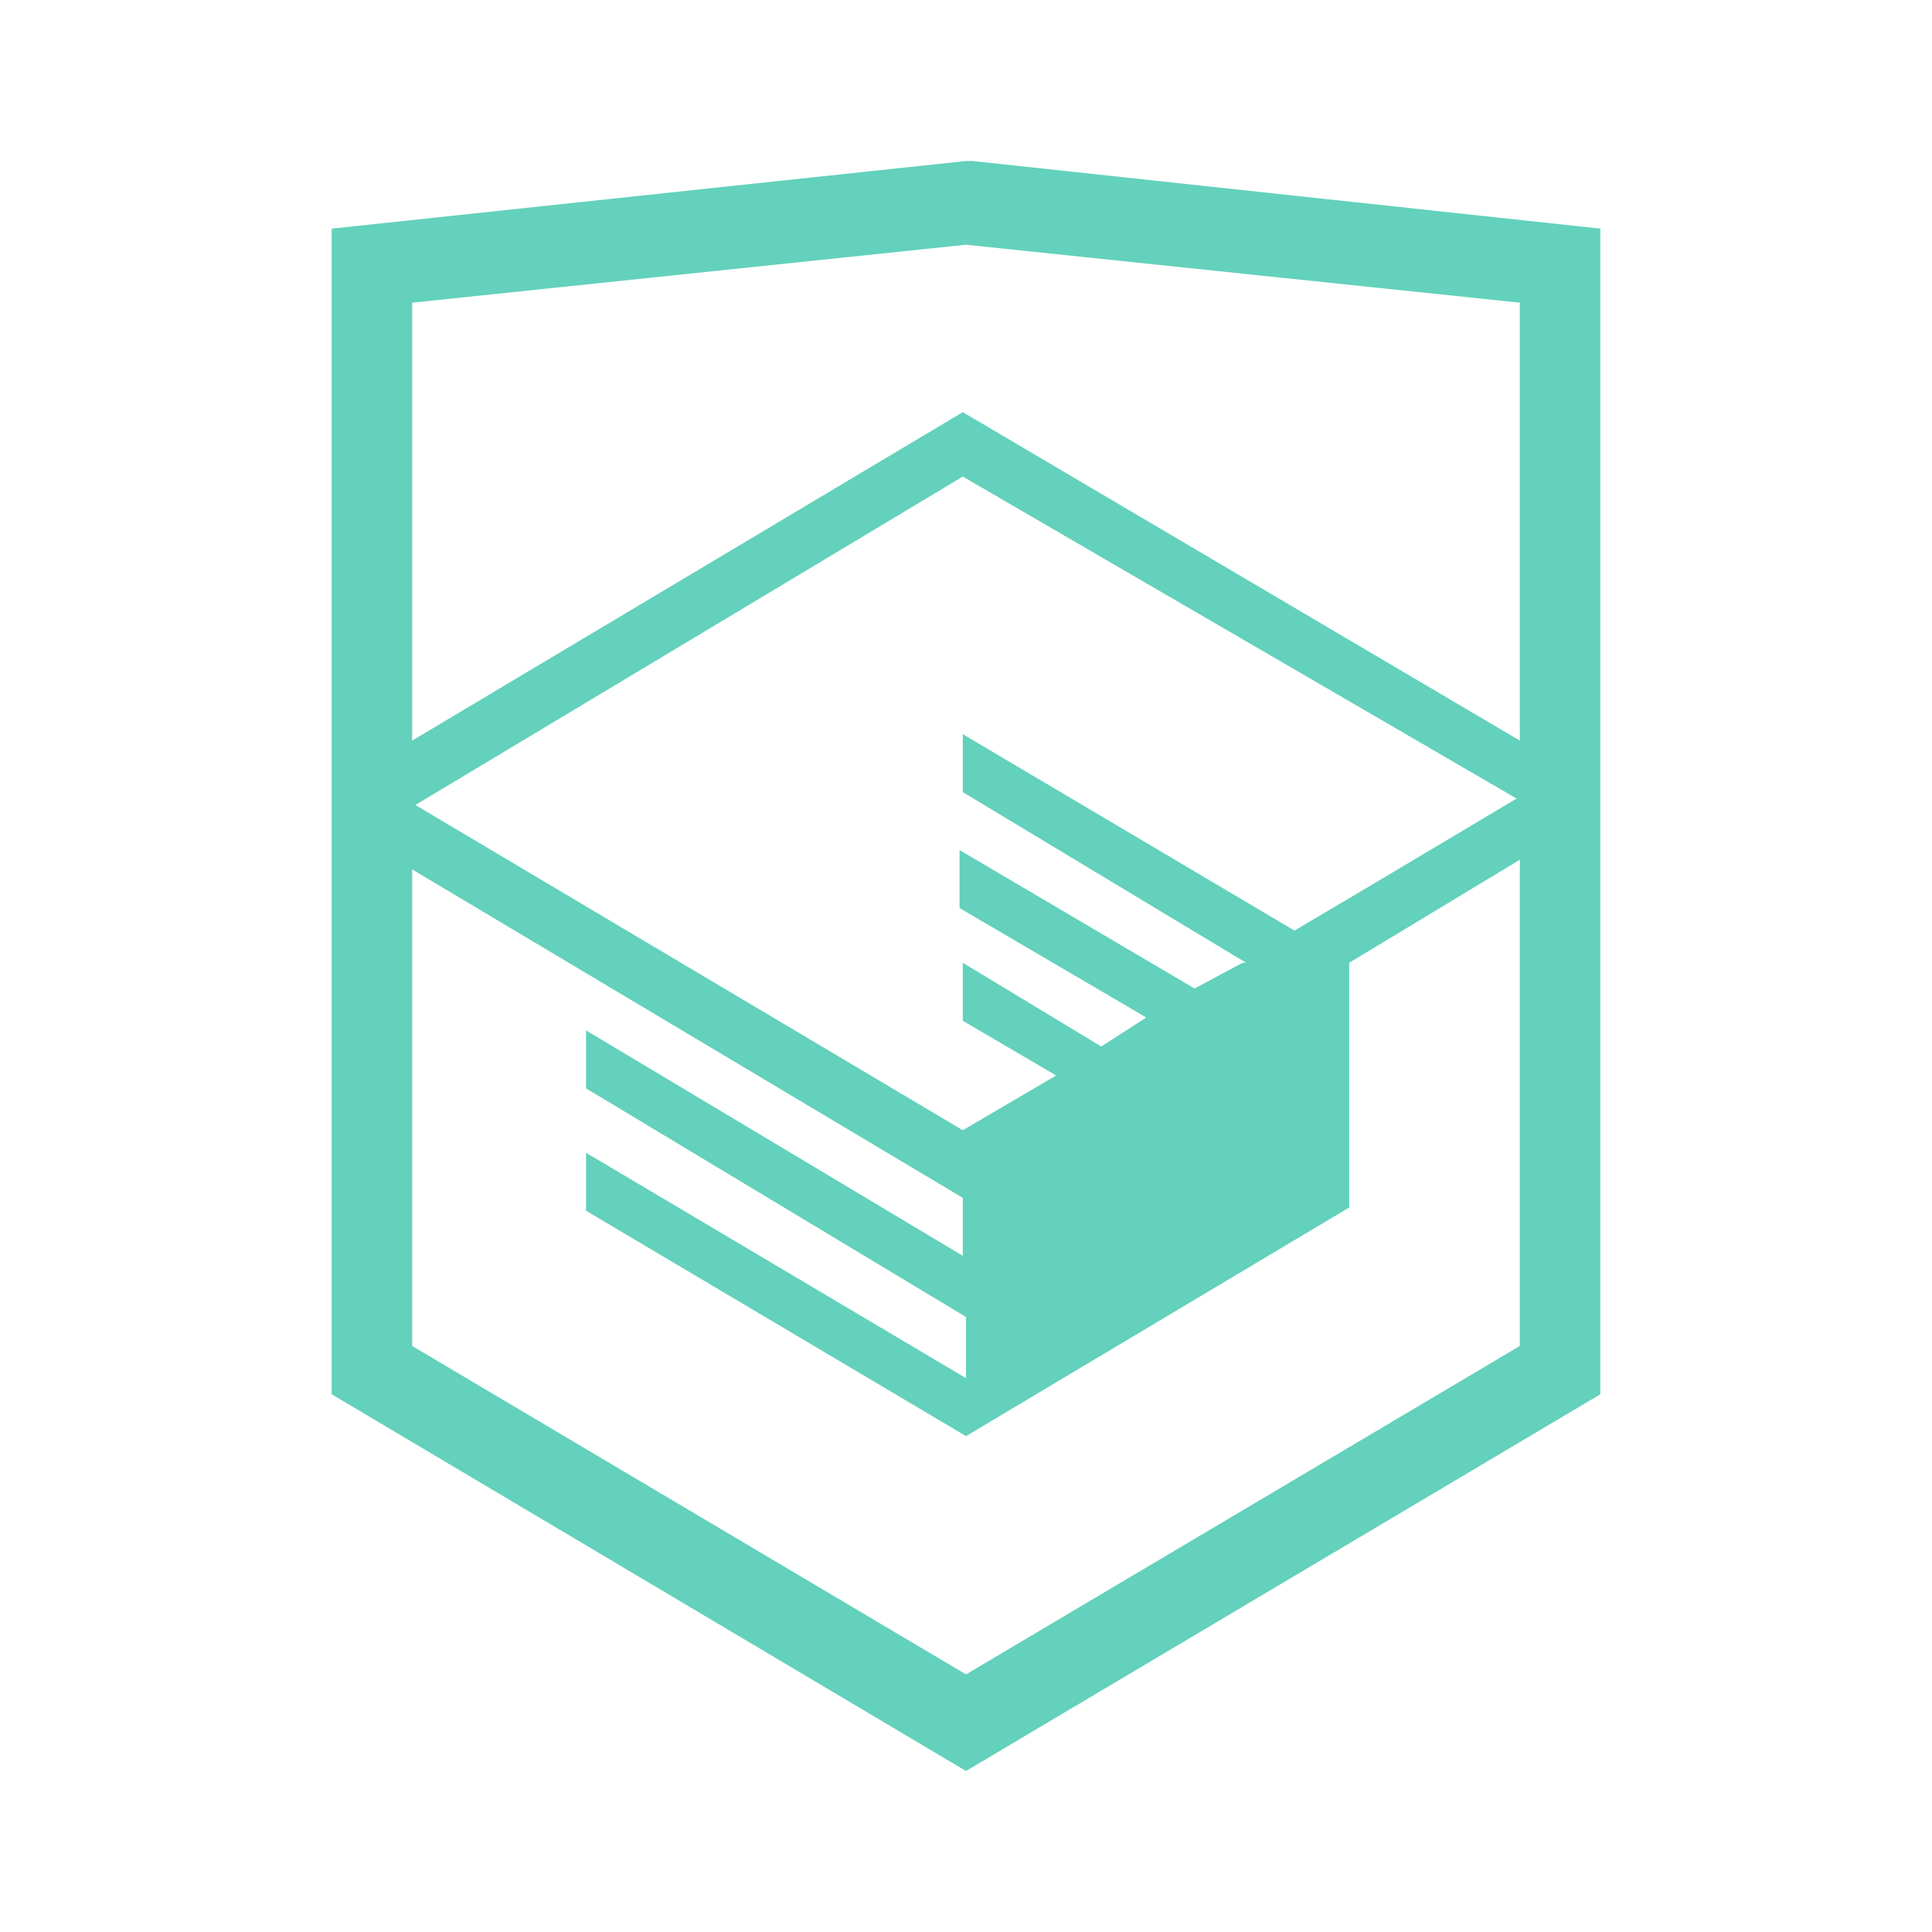
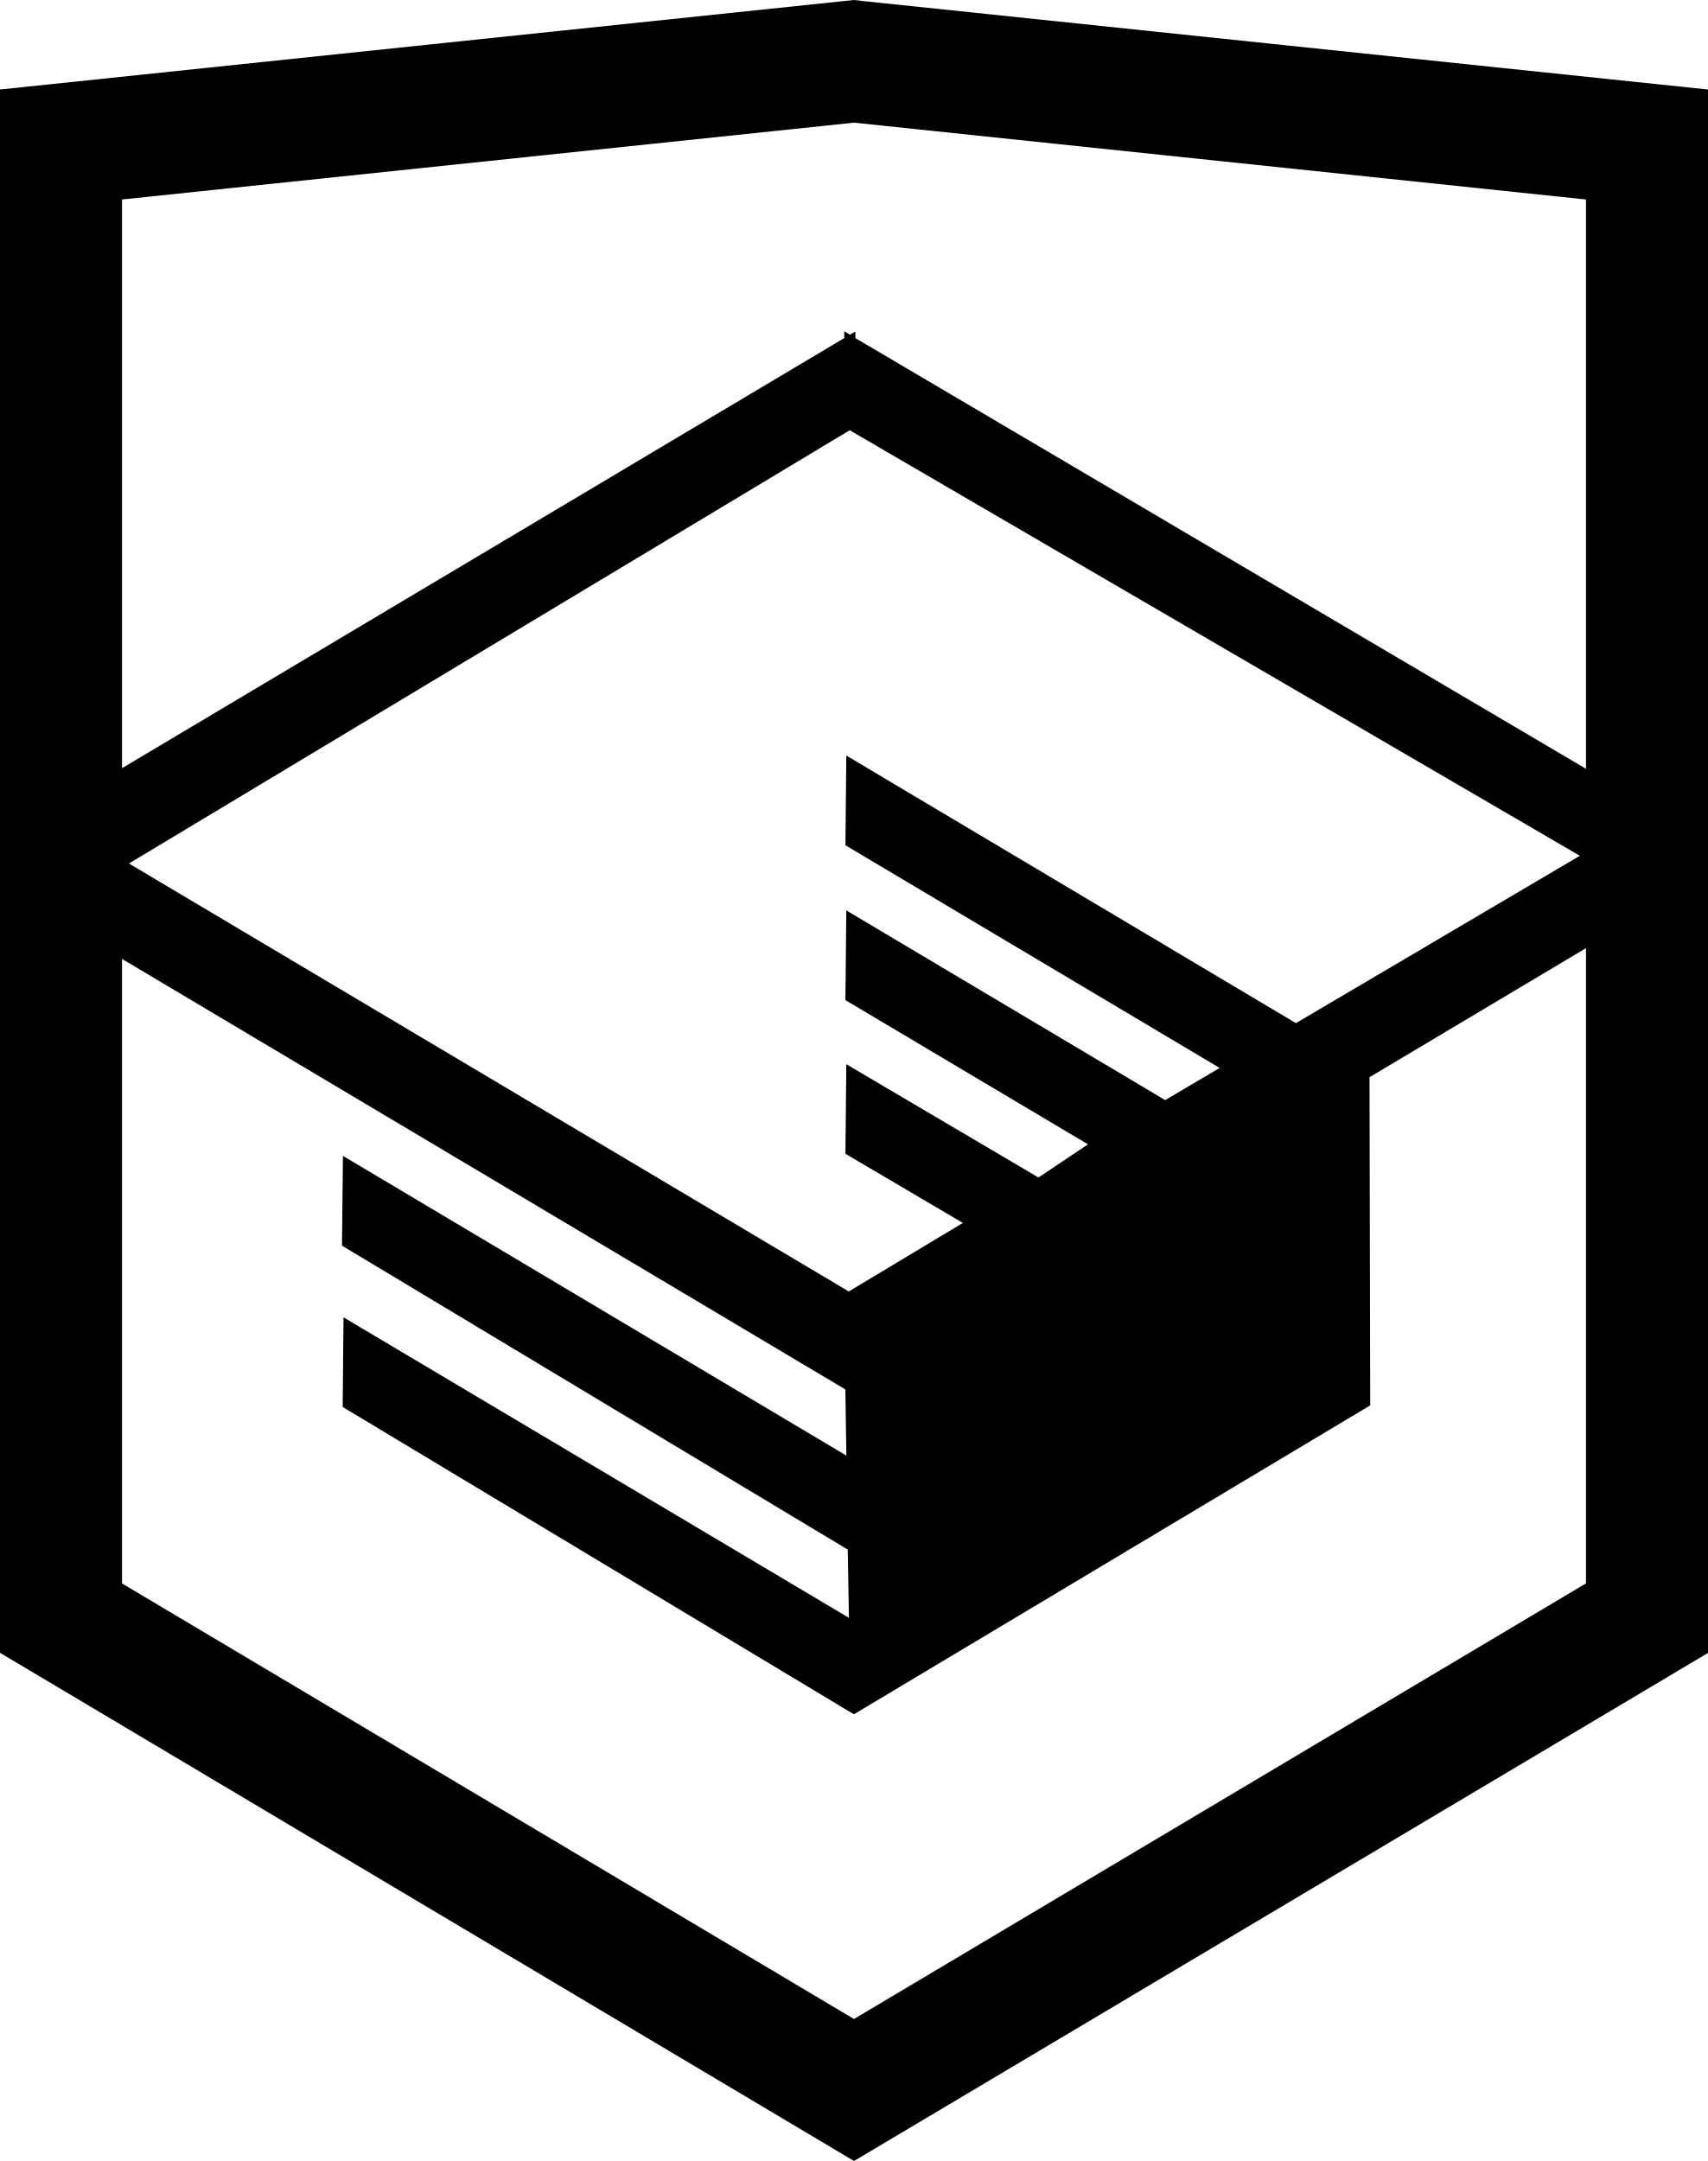
- <svg xmlns="http://www.w3.org/2000/svg" viewBox="0 0 60 60">
-   <path fill="#63d1bb" d="M30.2 5h-.2l-19.7 2.1v36.2l19.7 11.7 19.7-11.7v-36.2l-19.5-2.1zm17 36.8l-17.2 10.2-17.2-10.2v-14.8l17.1 10.2v1.8l-11.7-7v1.8l11.8 7.1v1.9l-11.8-7v1.8l11.8 7 11.9-7.1v-7.6l5.3-3.2v15.1zm-.1-17l-4.7 2.8-2.2 1.3-10.3-6.1v1.8l8.8 5.3h-.1l-.2.1-1.3.7-7.3-4.3v1.8l5.8 3.4-1.4.9-4.3-2.6v1.8l2.9 1.7-2.9 1.7-17-10.1 17-10.2 17.2 10zm.1-1.8l-17.3-10.2-17.1 10.2v-13.6l17.2-1.8 17.2 1.8v13.6z" />
+ <svg id="htmlacademy" viewBox="0 0 26.943 34.09">
+   <path d="M13.62.017L13.472 0 0 1.412v24.661l13.473 8.017 13.43-7.99.042-.025V1.412L13.62.017zm11.399 12.11L13.495 5.334l-.001-.104-.087.05-.088-.056v.109L1.925 12.118V3.147l11.548-1.212L25.02 3.147v8.98zm-11.614-5.34L24.923 13.5l-4.479 2.64-7.093-4.221-.014 1.415 5.904 3.513-.86.507-5.03-2.992-.014 1.415 3.827 2.275-.782.523-3.031-1.787-.014 1.413 1.853 1.091-1.8 1.081-11.356-6.751 11.371-6.835zm-11.48 8.34l11.411 6.791.016 1.044-7.942-4.728-.015 1.416 7.979 4.795.018 1.076-7.973-4.74-.013 1.414 8.021 4.822.046.025 8.143-4.872-.011-5.177 3.415-2.036v10.021L13.472 31.85 1.925 24.979v-9.852z" />
</svg>
